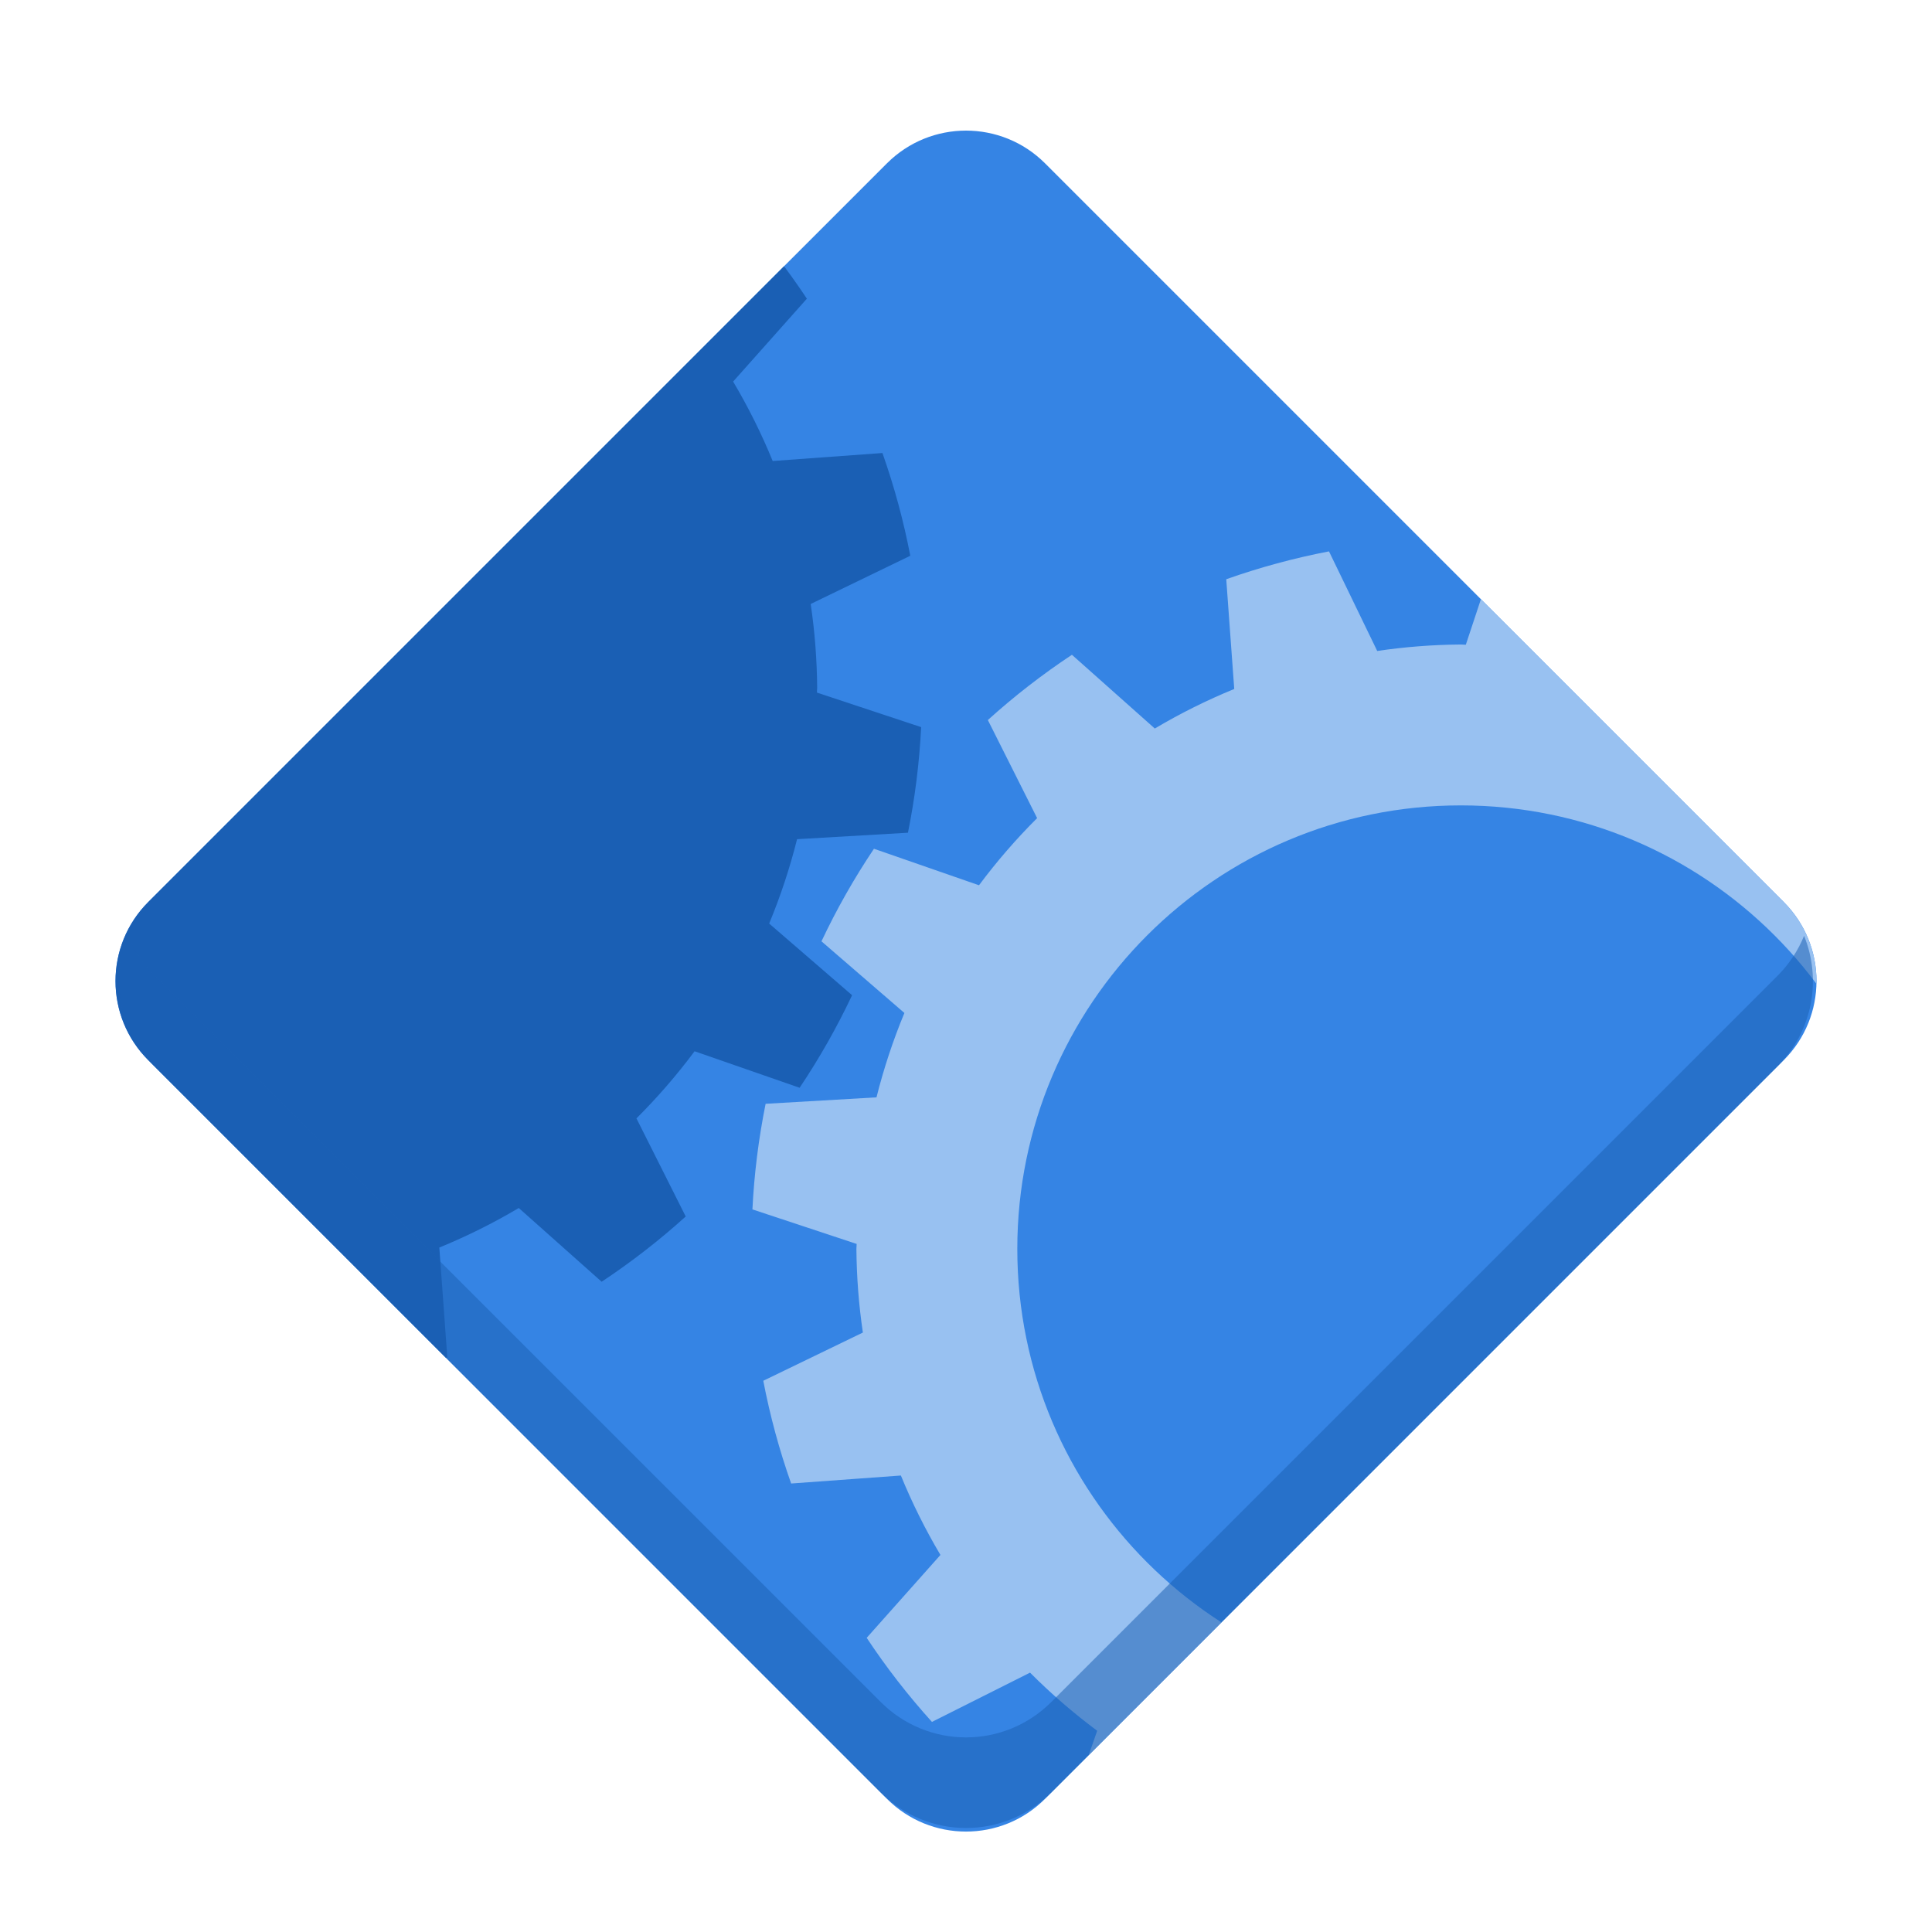
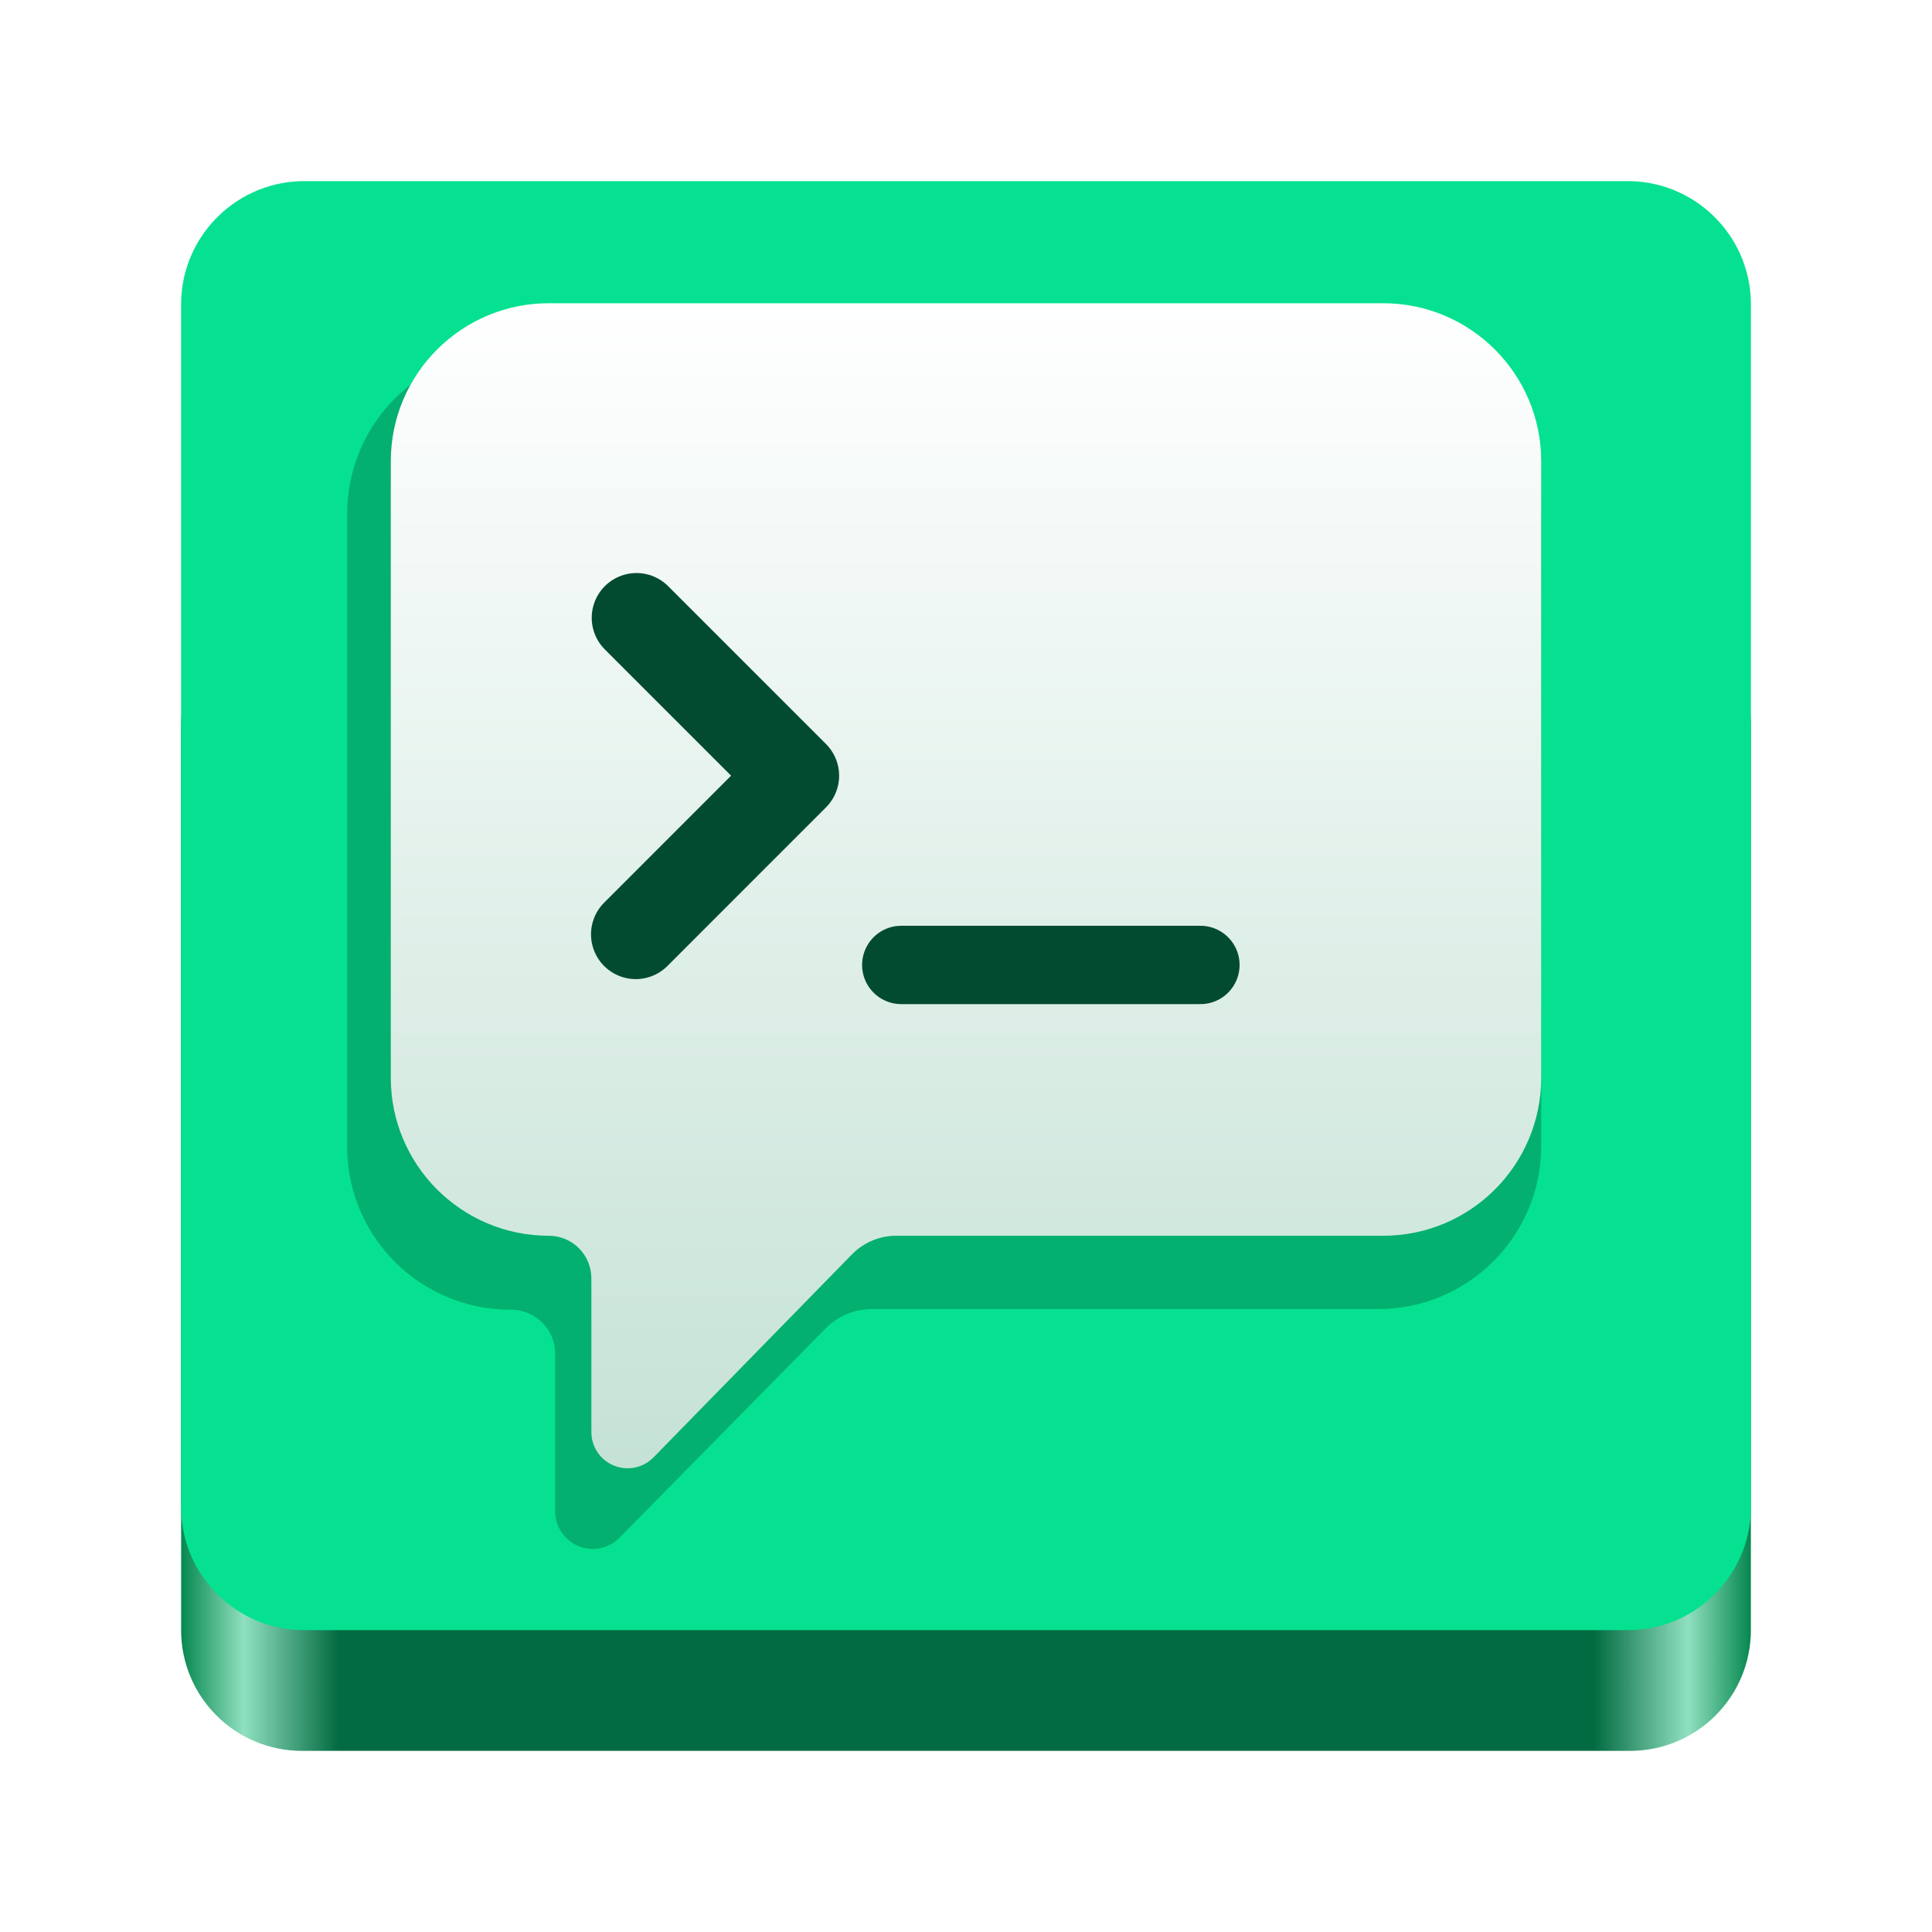
- <svg xmlns="http://www.w3.org/2000/svg" width="33.75mm" height="33.75mm" viewBox="0 0 33.75 33.75" version="1.1" id="svg974">
-   <defs id="defs968">
-     <clipPath clipPathUnits="userSpaceOnUse" id="clipPath18689">
-       <rect clip-path="none" transform="rotate(45)" ry="32" rx="32" y="123.999" x="486.037" height="362.943" width="362.943" id="rect18691" style="display:inline;opacity:1;vector-effect:none;fill:#4a86cf;fill-opacity:1;stroke:none;stroke-width:26.067;stroke-linecap:butt;stroke-linejoin:miter;stroke-miterlimit:4;stroke-dasharray:none;stroke-dashoffset:0;stroke-opacity:1;marker:none;marker-start:none;marker-mid:none;marker-end:none;paint-order:normal;enable-background:new" />
-     </clipPath>
-     <clipPath clipPathUnits="userSpaceOnUse" id="clipPath18689-3">
-       <rect clip-path="none" transform="rotate(45)" ry="32" rx="32" y="123.999" x="486.037" height="362.943" width="362.943" id="rect18691-6" style="display:inline;opacity:1;vector-effect:none;fill:#4a86cf;fill-opacity:1;stroke:none;stroke-width:26.067;stroke-linecap:butt;stroke-linejoin:miter;stroke-miterlimit:4;stroke-dasharray:none;stroke-dashoffset:0;stroke-opacity:1;marker:none;marker-start:none;marker-mid:none;marker-end:none;paint-order:normal;enable-background:new" />
-     </clipPath>
-   </defs>
-   <g id="layer1" transform="translate(-61.81982,-103.944)">
-     <g transform="matrix(0.2636723,0,0,0.2636723,61.81982,-529.397)" style="display:inline;stroke-width:0.25;enable-background:new" id="g1836">
-       <g transform="matrix(0.25,0,0,0.25,0,2295)" id="g18818" style="stroke-width:0.25">
-         <g style="stroke-width:0.27" transform="matrix(0.9260519,0,0,0.9260519,18.93073,50.87633)" id="g18590">
-           <g style="stroke-width:0.27" id="g18681" clip-path="url(#clipPath18689-3)">
-             <rect style="opacity:1;vector-effect:none;fill:#3584e4;fill-opacity:1;stroke:none;stroke-width:8.221;stroke-linecap:butt;stroke-linejoin:miter;stroke-miterlimit:4;stroke-dasharray:none;stroke-dashoffset:0;stroke-opacity:1;marker:none;marker-start:none;marker-mid:none;marker-end:none;paint-order:normal" id="rect18571" width="424" height="424" x="458.337" y="90.642" rx="10.092" ry="10.092" transform="matrix(0.6052817,0.6052817,-0.6052817,0.6052817,33.44063,99.07363)" clip-path="none" />
-             <circle style="opacity:1;vector-effect:none;fill:#f66151;fill-opacity:1;stroke:none;stroke-width:7.037;stroke-linecap:butt;stroke-linejoin:miter;stroke-miterlimit:4;stroke-dasharray:none;stroke-dashoffset:0;stroke-opacity:1;marker:none;marker-start:none;marker-mid:none;marker-end:none;paint-order:normal" id="path18706" cx="0" cy="0" r="0" transform="translate(0,-212)" />
-             <circle style="opacity:1;vector-effect:none;fill:#f66151;fill-opacity:1;stroke:none;stroke-width:7.037;stroke-linecap:butt;stroke-linejoin:miter;stroke-miterlimit:4;stroke-dasharray:none;stroke-dashoffset:0;stroke-opacity:1;marker:none;marker-start:none;marker-mid:none;marker-end:none;paint-order:normal" id="path18708" cx="0" cy="0" r="0" transform="translate(0,-212)" />
-             <path style="display:inline;opacity:1;vector-effect:none;fill:#98c1f1;fill-opacity:1;stroke:none;stroke-width:7.037;stroke-linecap:butt;stroke-linejoin:miter;stroke-miterlimit:4;stroke-dasharray:none;stroke-dashoffset:0;stroke-opacity:1;marker:none;marker-start:none;marker-mid:none;marker-end:none;paint-order:normal;enable-background:new" d="m 408.92,561.918 -9.886,29.829 a 172.971,172.971 0 0 0 -1.427,-0.071 172.971,172.971 0 0 0 -23.929,1.852 l -13.801,-28.501 a 203.293,203.293 0 0 0 -29.401,7.972 l 2.286,31.405 a 172.971,172.971 0 0 0 -22.732,11.319 l -23.718,-21.103 a 203.293,203.293 0 0 0 -24.059,18.674 l 14.099,28.073 a 172.971,172.971 0 0 0 -16.636,19.211 l -30.058,-10.448 a 203.293,203.293 0 0 0 -15.017,26.488 l 23.73,20.507 a 172.971,172.971 0 0 0 -7.985,24.143 l -31.73,1.849 a 203.293,203.293 0 0 0 -3.778,30.217 l 29.829,9.886 a 172.971,172.971 0 0 0 -0.071,1.427 172.971,172.971 0 0 0 1.852,23.929 l -28.501,13.801 a 203.293,203.293 0 0 0 7.972,29.401 l 31.405,-2.286 a 172.971,172.971 0 0 0 11.319,22.732 l -21.103,23.718 a 203.293,203.293 0 0 0 18.674,24.059 l 28.073,-14.099 a 172.971,172.971 0 0 0 19.211,16.636 l -10.448,30.058 a 203.293,203.293 0 0 0 26.488,15.017 l 20.507,-23.73 a 172.971,172.971 0 0 0 24.143,7.985 l 1.849,31.73 a 203.293,203.293 0 0 0 30.217,3.778 l 9.886,-29.829 a 172.971,172.971 0 0 0 1.427,0.071 172.971,172.971 0 0 0 23.929,-1.852 l 13.801,28.501 a 203.293,203.293 0 0 0 29.401,-7.972 l -2.286,-31.405 a 172.971,172.971 0 0 0 22.732,-11.319 l 23.718,21.103 A 203.293,203.293 0 0 0 532.96,916 l -14.099,-28.073 a 172.971,172.971 0 0 0 16.636,-19.211 l 30.058,10.448 a 203.293,203.293 0 0 0 15.017,-26.488 l -23.73,-20.507 a 172.971,172.971 0 0 0 7.985,-24.143 l 31.73,-1.849 a 203.293,203.293 0 0 0 3.778,-30.217 l -29.829,-9.886 a 172.971,172.971 0 0 0 0.071,-1.427 172.971,172.971 0 0 0 -1.852,-23.929 l 28.501,-13.801 a 203.293,203.293 0 0 0 -7.972,-29.401 l -31.405,2.286 a 172.971,172.971 0 0 0 -11.319,-22.732 l 21.103,-23.718 a 203.293,203.293 0 0 0 -18.674,-24.059 l -28.073,14.099 a 172.971,172.971 0 0 0 -19.211,-16.636 l 10.448,-30.058 A 203.293,203.293 0 0 0 485.636,581.681 l -20.507,23.73 a 172.971,172.971 0 0 0 -24.143,-7.985 l -1.849,-31.73 a 203.293,203.293 0 0 0 -30.217,-3.778 z M 397.607,637.722 A 126.926,126.926 0 0 1 524.532,764.647 126.926,126.926 0 0 1 397.607,891.572 126.926,126.926 0 0 1 270.682,764.647 126.926,126.926 0 0 1 397.607,637.722 Z" id="path18717-4" />
-             <path id="path18758" d="m 51.748,401.284 -9.886,29.829 c -0.476,-0.026 -0.951,-0.05 -1.427,-0.071 -8.01,0.062 -16.005,0.681 -23.929,1.852 L 2.706,404.392 c -9.986,1.918 -19.814,4.583 -29.401,7.972 l 2.286,31.405 c -7.844,3.211 -15.442,6.994 -22.732,11.319 l -23.718,-21.103 c -8.475,5.614 -16.518,11.857 -24.059,18.674 l 14.099,28.073 c -6.009,5.987 -11.569,12.408 -16.636,19.211 l -30.058,-10.448 c -5.661,8.442 -10.68,17.296 -15.017,26.488 l 23.73,20.507 c -3.25,7.841 -5.919,15.91 -7.985,24.143 l -31.73,1.849 c -2.013,9.964 -3.276,20.064 -3.778,30.217 l 29.829,9.886 c -0.026,0.476 -0.05,0.951 -0.071,1.427 0.062,8.01 0.681,16.005 1.852,23.929 l -28.501,13.801 c 1.918,9.986 4.583,19.814 7.972,29.401 l 31.405,-2.286 c 3.211,7.844 6.994,15.442 11.319,22.732 l -21.103,23.718 c 5.614,8.475 11.857,16.518 18.674,24.059 l 28.073,-14.099 c 5.987,6.009 12.408,11.569 19.211,16.636 l -10.448,30.058 c 8.442,5.661 17.296,10.68 26.488,15.017 l 20.507,-23.73 c 7.841,3.25 15.91,5.919 24.143,7.985 l 1.849,31.73 c 9.964,2.013 20.064,3.276 30.217,3.778 l 9.886,-29.829 c 0.476,0.026 0.951,0.05 1.427,0.071 8.01,-0.062 16.005,-0.681 23.929,-1.852 l 13.801,28.501 c 9.986,-1.918 19.814,-4.583 29.401,-7.972 l -2.286,-31.405 c 7.844,-3.211 15.442,-6.994 22.732,-11.319 l 23.718,21.103 c 8.475,-5.614 16.518,-11.857 24.059,-18.674 l -14.099,-28.073 c 6.009,-5.987 11.569,-12.408 16.636,-19.211 l 30.058,10.448 c 5.661,-8.442 10.68,-17.296 15.017,-26.488 l -23.73,-20.507 c 3.25,-7.841 5.919,-15.91 7.985,-24.143 l 31.73,-1.849 c 2.013,-9.964 3.276,-20.064 3.778,-30.217 l -29.829,-9.886 c 0.026,-0.476 0.05,-0.951 0.071,-1.427 -0.062,-8.01 -0.681,-16.005 -1.852,-23.929 l 28.501,-13.801 c -1.918,-9.986 -4.583,-19.814 -7.972,-29.401 l -31.405,2.286 c -3.211,-7.844 -6.994,-15.442 -11.319,-22.732 l 21.103,-23.718 c -5.614,-8.475 -11.857,-16.518 -18.674,-24.059 l -28.073,14.099 c -5.987,-6.009 -12.408,-11.569 -19.211,-16.636 l 10.448,-30.058 c -8.442,-5.661 -17.296,-10.68 -26.488,-15.017 l -20.507,23.73 c -7.841,-3.25 -15.91,-5.919 -24.143,-7.985 l -1.849,-31.73 c -9.964,-2.013 -20.064,-3.276 -30.217,-3.778 z" style="display:inline;opacity:1;vector-effect:none;fill:#1a5fb4;fill-opacity:1;stroke:none;stroke-width:7.037;stroke-linecap:butt;stroke-linejoin:miter;stroke-miterlimit:4;stroke-dasharray:none;stroke-dashoffset:0;stroke-opacity:1;marker:none;marker-start:none;marker-mid:none;marker-end:none;paint-order:normal;enable-background:new" />
-           </g>
-         </g>
-         <path style="display:inline;opacity:0.534;vector-effect:none;fill:#1a5fb4;fill-opacity:1;stroke:none;stroke-width:1.629;stroke-linecap:butt;stroke-linejoin:miter;stroke-miterlimit:4;stroke-dasharray:none;stroke-dashoffset:0;stroke-opacity:1;marker:none;marker-start:none;marker-mid:none;marker-end:none;paint-order:normal;enable-background:new" clip-path="none" d="m 8.477,2676 c -1.171,2.887 -0.583,6.308 1.766,8.656 l 48.102,48.102 c 3.134,3.134 8.179,3.134 11.312,0 l 48.102,-48.102 c 2.348,-2.348 2.937,-5.77 1.766,-8.656 -0.392,0.966 -0.98,1.871 -1.766,2.656 l -48.102,48.102 c -3.134,3.134 -8.179,3.134 -11.312,0 L 10.242,2678.656 C 9.457,2677.871 8.868,2676.965 8.477,2676 Z" transform="matrix(4,0,0,4,0,-10028)" id="rect18571-6" />
-       </g>
-       <rect y="2402" x="-1.5000001e-06" height="128" width="128" id="rect9125-7-2" style="display:inline;opacity:1;vector-effect:none;fill:none;fill-opacity:1;stroke:none;stroke-width:1.25;stroke-linecap:butt;stroke-linejoin:miter;stroke-miterlimit:4;stroke-dasharray:none;stroke-dashoffset:0;stroke-opacity:1;marker:none;marker-start:none;marker-mid:none;marker-end:none;paint-order:normal;enable-background:new" />
+ <svg xmlns="http://www.w3.org/2000/svg" height="128px" viewBox="0 0 128 128" width="128px">
+   <filter id="a" height="100%" width="100%" x="0%" y="0%">
+     <feColorMatrix color-interpolation-filters="sRGB" values="0 0 0 0 1 0 0 0 0 1 0 0 0 0 1 0 0 0 1 0" />
+   </filter>
+   <linearGradient id="b" gradientTransform="matrix(0.22 0 0 0.33 -744.1304 -2027.619)" gradientUnits="userSpaceOnUse" x1="3436.95" x2="3909.68" y1="6380.67" y2="6380.67">
+     <stop offset="0" stop-color="#06874f" />
+     <stop offset="0.04" stop-color="#90e0bf" />
+     <stop offset="0.1" stop-color="#036b41" />
+     <stop offset="0.9" stop-color="#036b41" />
+     <stop offset="0.96" stop-color="#90e0bf" />
+     <stop offset="1" stop-color="#06874f" />
+   </linearGradient>
+   <mask id="c">
+     <g filter="url(#a)">
+       <rect fill-opacity="0.42" height="153.6" width="153.6" x="-12.8" y="-12.8" />
+     </g>
+   </mask>
+   <clipPath id="d">
+     <rect height="152" width="192" />
+   </clipPath>
+   <linearGradient id="e" gradientTransform="matrix(1 0 0 -1 -16.00044 129.9112)" gradientUnits="userSpaceOnUse" x1="80" x2="80" y1="32.63" y2="109.82">
+     <stop offset="0" stop-color="#c5e2d6" />
+     <stop offset="1" stop-color="#ffffff" />
+   </linearGradient>
+   <path d="m 20 40 h 88 c 4.418 0 8 3.582 8 8 v 60 c 0 4.418 -3.582 8 -8 8 h -88 c -4.418 0 -8 -3.582 -8 -8 v -60 c 0 -4.418 3.582 -8 8 -8 z m 0 0" fill="url(#b)" />
+   <path d="m 20.309 12 h 87.383 c 4.5 -0.078 8.215 3.5 8.309 8 v 80 c -0.09 4.504 -3.809 8.086 -8.309 8 h -87.383 c -4.504 0.086 -8.223 -3.496 -8.309 -8 v -80 c 0.094 -4.5 3.809 -8.078 8.309 -8 z m 0 0" fill="#05e190" />
+   <g mask="url(#c)">
+     <g clip-path="url(#d)" transform="matrix(1 0 0 1 -8 -16)">
+       <path d="m 99.25 39.23 h -57.371 c -2.871 -0.02 -5.633 1.105 -7.676 3.129 c -2.039 2.02 -3.191 4.77 -3.203 7.641 v 42 c 0.023 5.973 4.879 10.793 10.848 10.77 c 1.609 -0.004 2.922 1.293 2.934 2.902 v 10.48 c 0.008 1.004 0.621 1.906 1.551 2.285 c 0.934 0.379 2 0.16 2.707 -0.555 l 13.672 -13.883 c 0.805 -0.809 1.902 -1.266 3.047 -1.27 h 33.492 c 5.957 0.027 10.816 -4.77 10.859 -10.73 v -42 c -0.023 -5.969 -4.879 -10.789 -10.852 -10.77 z m 0 0" fill="#036b41" />
    </g>
  </g>
+   <path d="m 91.641 20.09 h -55.281 c -5.781 0 -10.469 4.688 -10.469 10.473 v 40.84 c 0 5.781 4.688 10.469 10.469 10.469 c 1.559 0 2.82 1.262 2.82 2.82 v 10.191 c 0 0.973 0.59 1.848 1.492 2.215 c 0.902 0.371 1.934 0.156 2.617 -0.535 l 13.16 -13.461 c 0.773 -0.789 1.836 -1.234 2.941 -1.23 h 32.25 c 5.781 0 10.469 -4.688 10.469 -10.469 v -40.84 c 0 -5.785 -4.688 -10.473 -10.469 -10.473 z m 0 0" fill="url(#e)" />
+   <g fill="none" stroke="#024b30" stroke-linecap="round" stroke-linejoin="round">
+     <path d="m 42.168 40.93 l 10.461 10.461 l -10.508 10.512" stroke-width="5.93" />
+     <path d="m 59.711 63.93 h 19.82" stroke-width="5.19" />
+   </g>
</svg>
